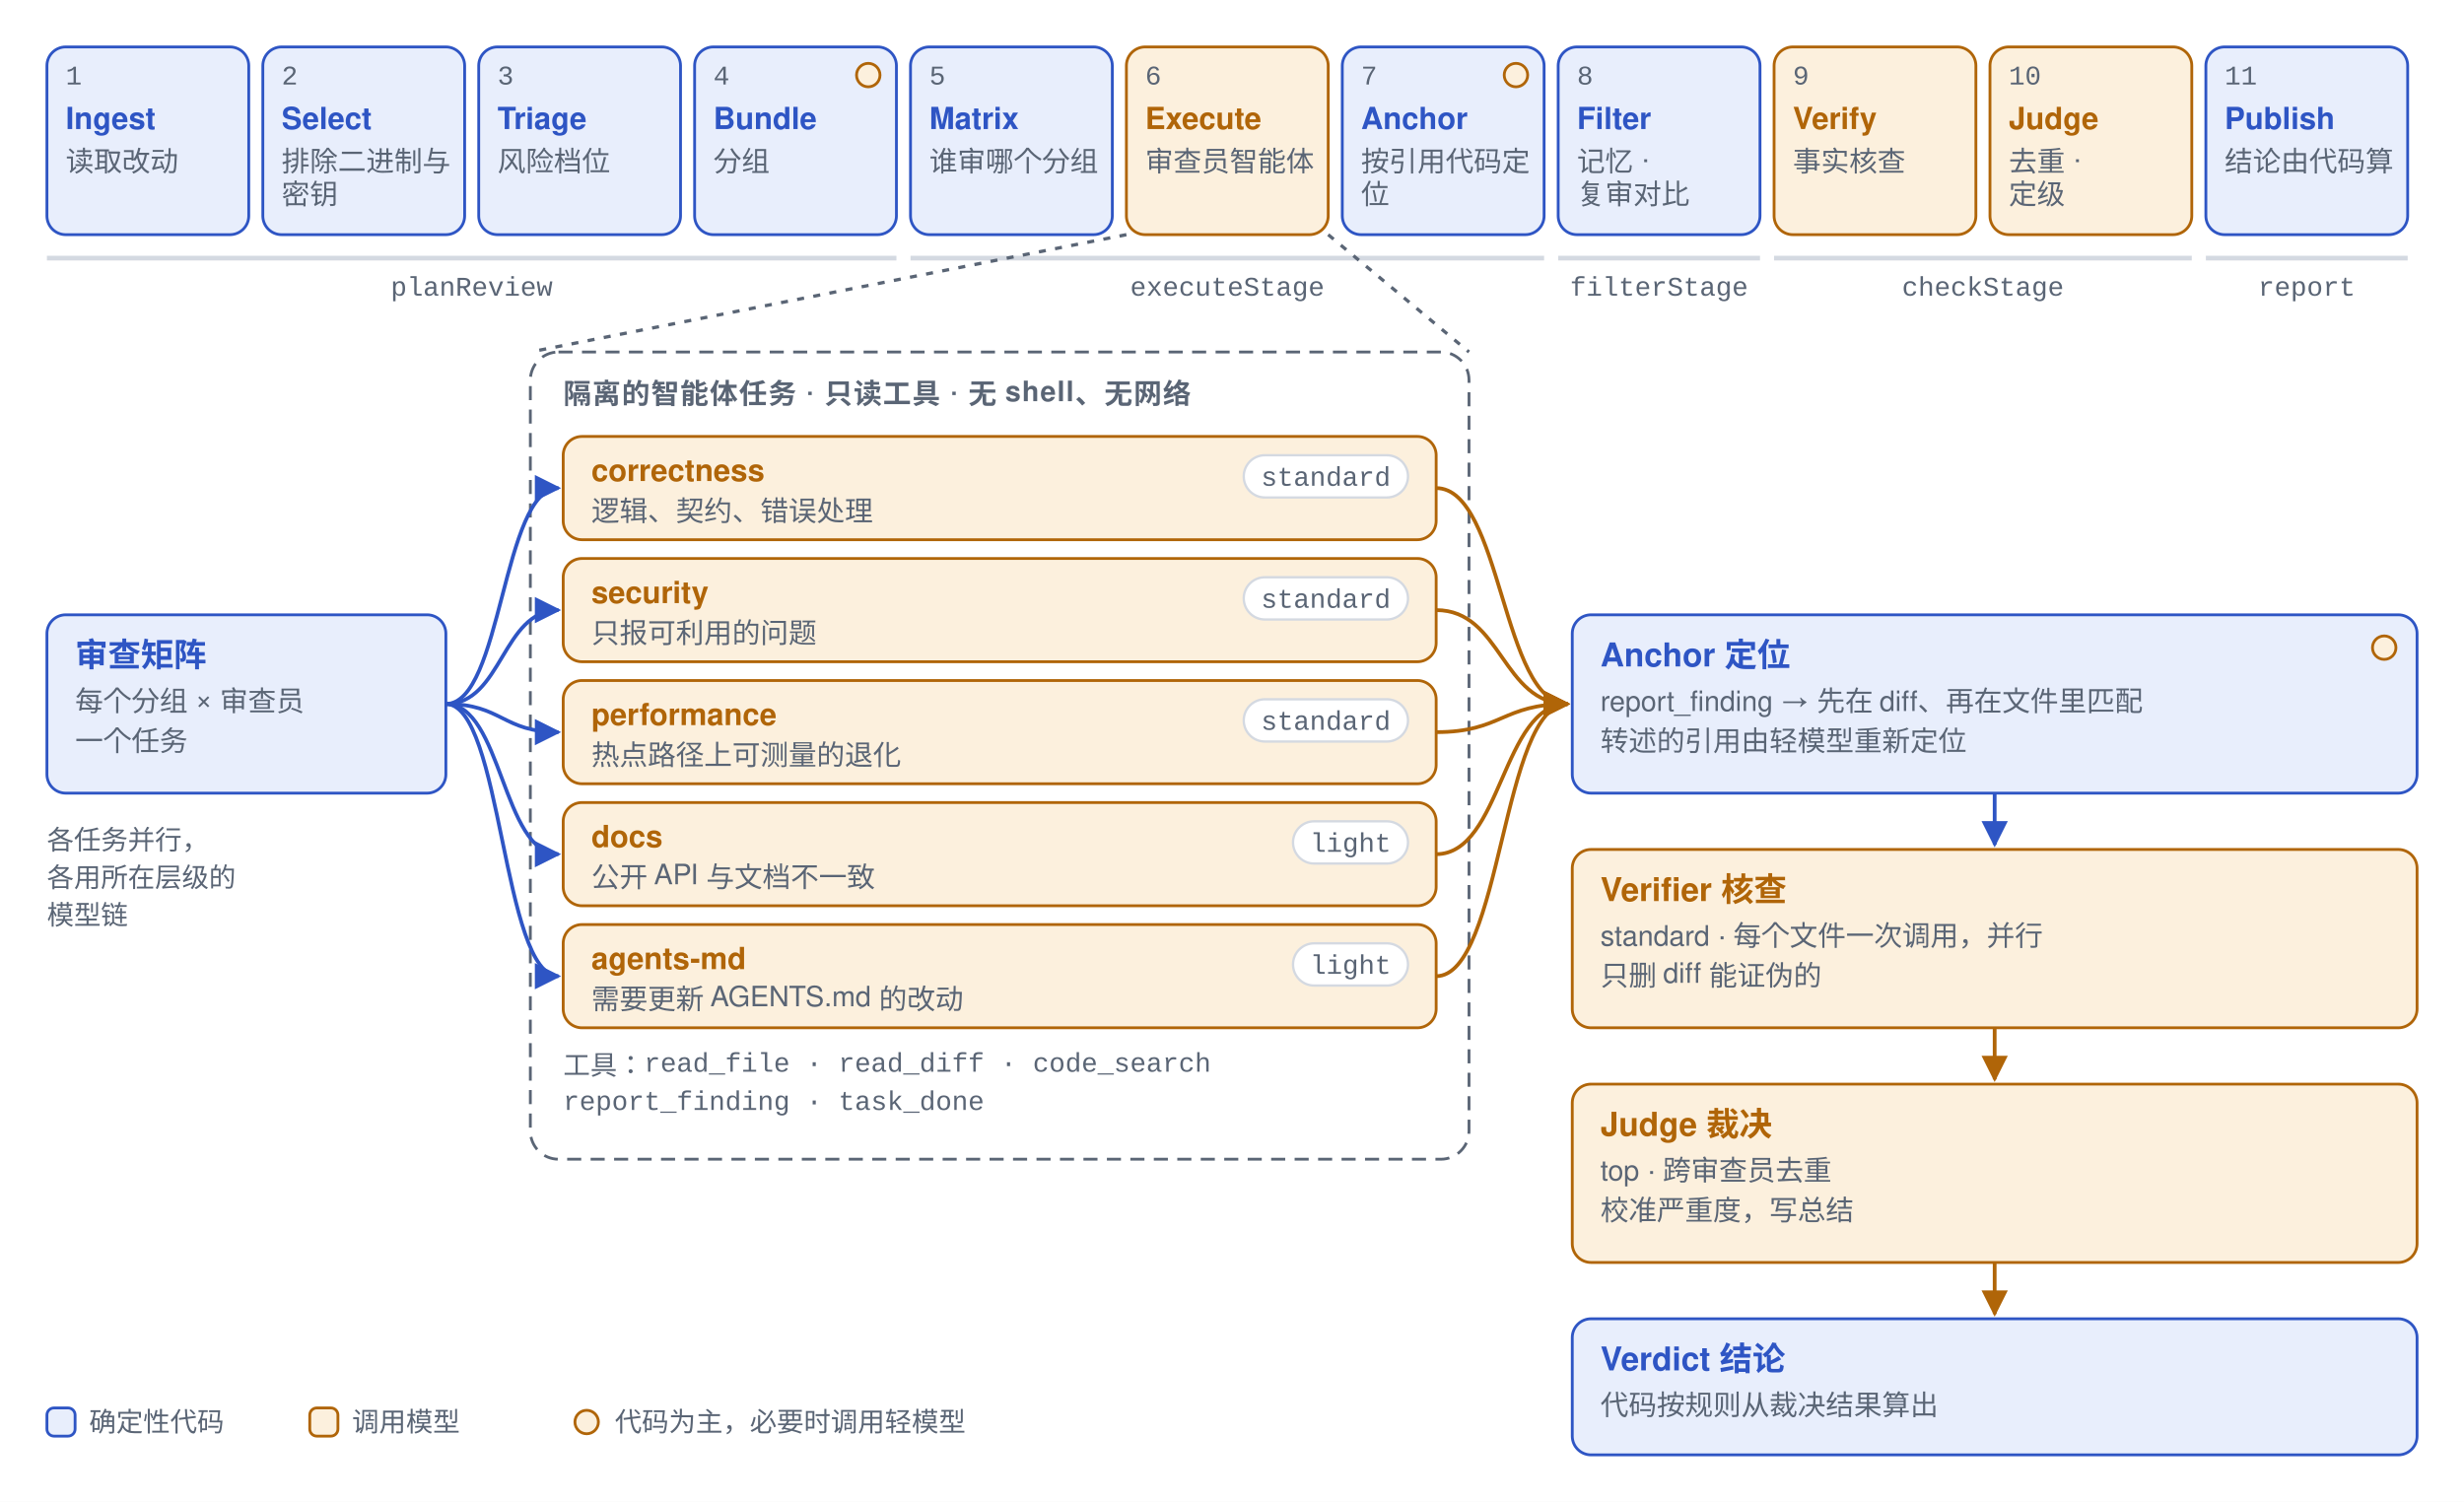
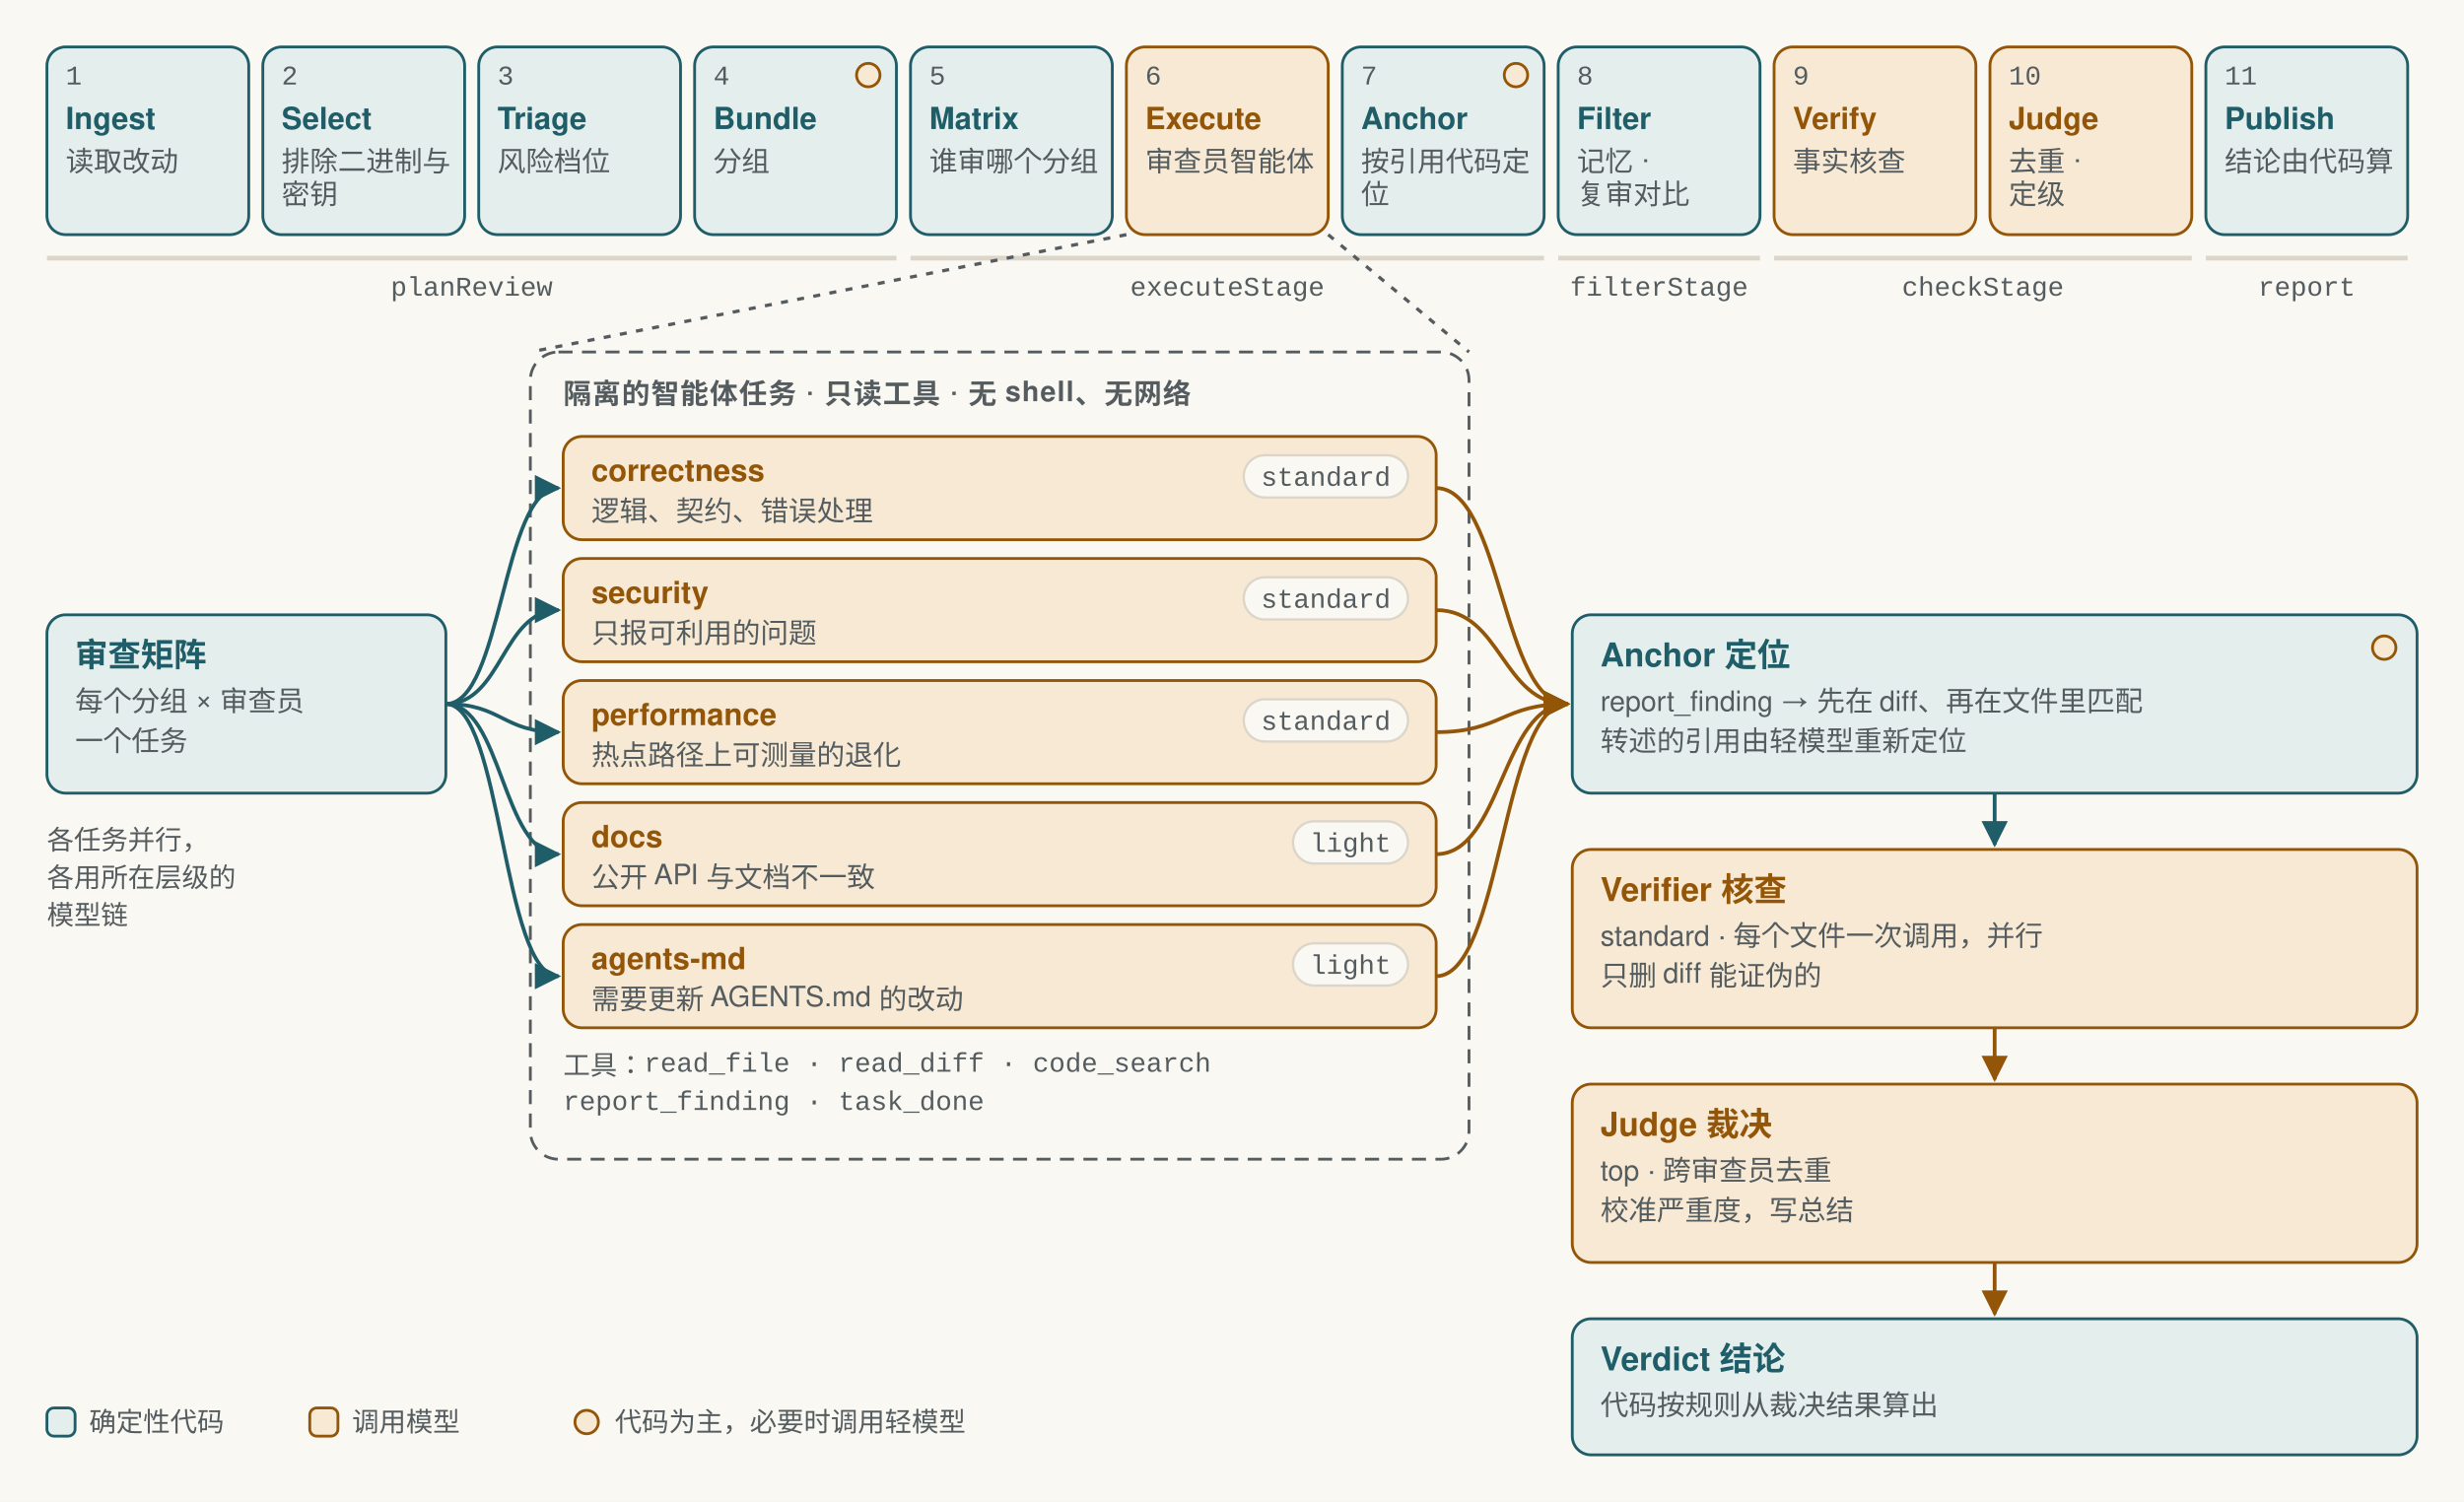
<svg xmlns="http://www.w3.org/2000/svg" viewBox="0 0 1050 640" width="1050" height="640" role="img" aria-label="ocra 审查阶段与智能体">
  <defs>
    <marker id="h-code" viewBox="0 0 10 10" refX="9" refY="5" markerWidth="7" markerHeight="7" orient="auto-start-reverse">
-       <path d="M0 0L10 5L0 10z" fill="#2e55c4" />
+       <path d="M0 0L10 5L0 10z" fill="#1f5d68" />
    </marker>
    <marker id="h-llm" viewBox="0 0 10 10" refX="9" refY="5" markerWidth="7" markerHeight="7" orient="auto-start-reverse">
-       <path d="M0 0L10 5L0 10z" fill="#b06508" />
+       <path d="M0 0L10 5L0 10z" fill="#935508" />
    </marker>
    <marker id="h-plain" viewBox="0 0 10 10" refX="9" refY="5" markerWidth="7" markerHeight="7" orient="auto-start-reverse">
-       <path d="M0 0L10 5L0 10z" fill="#5a6575" />
+       <path d="M0 0L10 5L0 10z" fill="#545c5f" />
    </marker>
    <style>
text{font-family:-apple-system, BlinkMacSystemFont, "Segoe UI", "PingFang SC", "Hiragino Sans GB", "Microsoft YaHei", "Noto Sans SC", Helvetica, Arial, sans-serif}
- .t-code{fill:#2e55c4;font-weight:600}.t-llm{fill:#b06508;font-weight:600}.t-plain{fill:#17202b;font-weight:600}
- .s{fill:#5a6575;font-size:12px}.m{fill:#5a6575;font-size:11.5px;font-family:ui-monospace, SFMono-Regular, Menlo, Consolas, "Liberation Mono", monospace}
- .l{fill:#5a6575;font-size:11.5px}.cap{fill:#5a6575;font-size:12px;font-weight:600;letter-spacing:.04em}
- .h{fill:#17202b;font-size:16px;font-weight:700}
- .b-code{fill:#e8eefc;stroke:#2e55c4;stroke-width:1.2}.b-llm{fill:#fcf0dd;stroke:#b06508;stroke-width:1.2}
- .b-plain{fill:#ffffff;stroke:#d4d9e1;stroke-width:1.2}
- .chip{fill:#ffffff;stroke:#d4d9e1;stroke-width:1}
- .g{fill:none;stroke:#5a6575;stroke-width:1.2;stroke-dasharray:6 4}.g2{fill:#f1f3f6;stroke:#d4d9e1;stroke-width:1.2}
- .a-code{fill:none;stroke:#2e55c4;stroke-width:1.6}.a-llm{fill:none;stroke:#b06508;stroke-width:1.6}.a-plain{fill:none;stroke:#5a6575;stroke-width:1.4}
- .br{fill:none;stroke:#d4d9e1;stroke-width:2}</style>
+ .t-code{fill:#1f5d68;font-weight:600}.t-llm{fill:#935508;font-weight:600}.t-plain{fill:#1c2226;font-weight:600}
+ .s{fill:#545c5f;font-size:12px}.m{fill:#545c5f;font-size:11.5px;font-family:ui-monospace, SFMono-Regular, Menlo, Consolas, "Liberation Mono", monospace}
+ .l{fill:#545c5f;font-size:11.5px}.cap{fill:#545c5f;font-size:12px;font-weight:600;letter-spacing:.04em}
+ .h{fill:#1c2226;font-size:16px;font-weight:700}
+ .b-code{fill:#e4eeec;stroke:#1f5d68;stroke-width:1.2}.b-llm{fill:#f7e9d3;stroke:#935508;stroke-width:1.2}
+ .b-plain{fill:#faf8f2;stroke:#dcd6ca;stroke-width:1.2}
+ .chip{fill:#faf8f2;stroke:#dcd6ca;stroke-width:1}
+ .g{fill:none;stroke:#545c5f;stroke-width:1.2;stroke-dasharray:6 4}.g2{fill:#f0ece3;stroke:#dcd6ca;stroke-width:1.2}
+ .a-code{fill:none;stroke:#1f5d68;stroke-width:1.6}.a-llm{fill:none;stroke:#935508;stroke-width:1.6}.a-plain{fill:none;stroke:#545c5f;stroke-width:1.4}
+ .br{fill:none;stroke:#dcd6ca;stroke-width:2}</style>
  </defs>
-   <rect width="1050" height="640" fill="#ffffff" />
+   <rect width="1050" height="640" fill="#faf8f2" />
  <rect x="20" y="20" width="86" height="80" rx="8" class="b-code" />
  <text x="28" y="36" class="m" text-anchor="start">1</text>
  <text x="28" y="55" class="t-code" font-size="13">Ingest</text>
  <text x="28" y="73" class="s" font-size="11">读取改动</text>
  <rect x="112" y="20" width="86" height="80" rx="8" class="b-code" />
  <text x="120" y="36" class="m" text-anchor="start">2</text>
  <text x="120" y="55" class="t-code" font-size="13">Select</text>
  <text x="120" y="73" class="s" font-size="11">排除二进制与</text>
  <text x="120" y="87" class="s" font-size="11">密钥</text>
  <rect x="204" y="20" width="86" height="80" rx="8" class="b-code" />
  <text x="212" y="36" class="m" text-anchor="start">3</text>
  <text x="212" y="55" class="t-code" font-size="13">Triage</text>
  <text x="212" y="73" class="s" font-size="11">风险档位</text>
  <rect x="296" y="20" width="86" height="80" rx="8" class="b-code" />
  <text x="304" y="36" class="m" text-anchor="start">4</text>
  <text x="304" y="55" class="t-code" font-size="13">Bundle</text>
  <text x="304" y="73" class="s" font-size="11">分组</text>
  <circle cx="370" cy="32" r="5" class="b-llm" />
  <rect x="388" y="20" width="86" height="80" rx="8" class="b-code" />
  <text x="396" y="36" class="m" text-anchor="start">5</text>
  <text x="396" y="55" class="t-code" font-size="13">Matrix</text>
  <text x="396" y="73" class="s" font-size="11">谁审哪个分组</text>
  <rect x="480" y="20" width="86" height="80" rx="8" class="b-llm" />
  <text x="488" y="36" class="m" text-anchor="start">6</text>
  <text x="488" y="55" class="t-llm" font-size="13">Execute</text>
  <text x="488" y="73" class="s" font-size="11">审查员智能体</text>
  <rect x="572" y="20" width="86" height="80" rx="8" class="b-code" />
  <text x="580" y="36" class="m" text-anchor="start">7</text>
  <text x="580" y="55" class="t-code" font-size="13">Anchor</text>
  <text x="580" y="73" class="s" font-size="11">按引用代码定</text>
  <text x="580" y="87" class="s" font-size="11">位</text>
  <circle cx="646" cy="32" r="5" class="b-llm" />
  <rect x="664" y="20" width="86" height="80" rx="8" class="b-code" />
  <text x="672" y="36" class="m" text-anchor="start">8</text>
  <text x="672" y="55" class="t-code" font-size="13">Filter</text>
  <text x="672" y="73" class="s" font-size="11">记忆 ·</text>
  <text x="672" y="87" class="s" font-size="11">复审对比</text>
  <rect x="756" y="20" width="86" height="80" rx="8" class="b-llm" />
  <text x="764" y="36" class="m" text-anchor="start">9</text>
  <text x="764" y="55" class="t-llm" font-size="13">Verify</text>
  <text x="764" y="73" class="s" font-size="11">事实核查</text>
  <rect x="848" y="20" width="86" height="80" rx="8" class="b-llm" />
  <text x="856" y="36" class="m" text-anchor="start">10</text>
  <text x="856" y="55" class="t-llm" font-size="13">Judge</text>
  <text x="856" y="73" class="s" font-size="11">去重 ·</text>
  <text x="856" y="87" class="s" font-size="11">定级</text>
  <rect x="940" y="20" width="86" height="80" rx="8" class="b-code" />
  <text x="948" y="36" class="m" text-anchor="start">11</text>
  <text x="948" y="55" class="t-code" font-size="13">Publish</text>
  <text x="948" y="73" class="s" font-size="11">结论由代码算</text>
  <path d="M20 110 L382 110" class="br" />
  <text x="201" y="126" class="m" text-anchor="middle">planReview</text>
  <path d="M388 110 L658 110" class="br" />
  <text x="523" y="126" class="m" text-anchor="middle">executeStage</text>
  <path d="M664 110 L750 110" class="br" />
  <text x="707" y="126" class="m" text-anchor="middle">filterStage</text>
  <path d="M756 110 L934 110" class="br" />
  <text x="845" y="126" class="m" text-anchor="middle">checkStage</text>
  <path d="M940 110 L1026 110" class="br" />
  <text x="983" y="126" class="m" text-anchor="middle">report</text>
  <path d="M480 100 L226 150 M566 100 L626 150" class="a-plain" stroke-dasharray="3 4" />
  <rect x="20" y="262" width="170" height="76" rx="8" class="b-code" />
  <text x="32" y="284" class="t-code" font-size="14">审查矩阵</text>
  <text x="32" y="303" class="s">每个分组 × 审查员</text>
  <text x="32" y="320" class="s">一个任务</text>
  <rect x="226" y="150" width="400" height="344" rx="12" class="g" />
  <text x="240" y="172" class="cap" text-anchor="start">隔离的智能体任务 · 只读工具 · 无 shell、无网络</text>
  <rect x="240" y="186" width="372" height="44" rx="8" class="b-llm" />
  <text x="252" y="205" class="t-llm" font-size="13">correctness</text>
  <text x="252" y="222" class="s" text-anchor="start">逻辑、契约、错误处理</text>
  <rect x="530" y="194" width="70" height="18" rx="9" class="chip" />
  <text x="565" y="207" class="m" text-anchor="middle">standard</text>
  <path d="M190 300 C214 300 214 208 238 208" class="a-code" marker-end="url(#h-code)" />
  <path d="M612 208 C640 208 640 300 668 300" class="a-llm" marker-end="url(#h-llm)" />
  <rect x="240" y="238" width="372" height="44" rx="8" class="b-llm" />
  <text x="252" y="257" class="t-llm" font-size="13">security</text>
  <text x="252" y="274" class="s" text-anchor="start">只报可利用的问题</text>
  <rect x="530" y="246" width="70" height="18" rx="9" class="chip" />
  <text x="565" y="259" class="m" text-anchor="middle">standard</text>
  <path d="M190 300 C214 300 214 260 238 260" class="a-code" marker-end="url(#h-code)" />
  <path d="M612 260 C640 260 640 300 668 300" class="a-llm" marker-end="url(#h-llm)" />
  <rect x="240" y="290" width="372" height="44" rx="8" class="b-llm" />
  <text x="252" y="309" class="t-llm" font-size="13">performance</text>
  <text x="252" y="326" class="s" text-anchor="start">热点路径上可测量的退化</text>
  <rect x="530" y="298" width="70" height="18" rx="9" class="chip" />
  <text x="565" y="311" class="m" text-anchor="middle">standard</text>
  <path d="M190 300 C214 300 214 312 238 312" class="a-code" marker-end="url(#h-code)" />
  <path d="M612 312 C640 312 640 300 668 300" class="a-llm" marker-end="url(#h-llm)" />
  <rect x="240" y="342" width="372" height="44" rx="8" class="b-llm" />
  <text x="252" y="361" class="t-llm" font-size="13">docs</text>
  <text x="252" y="378" class="s" text-anchor="start">公开 API 与文档不一致</text>
  <rect x="551" y="350" width="49" height="18" rx="9" class="chip" />
  <text x="575.5" y="363" class="m" text-anchor="middle">light</text>
  <path d="M190 300 C214 300 214 364 238 364" class="a-code" marker-end="url(#h-code)" />
  <path d="M612 364 C640 364 640 300 668 300" class="a-llm" marker-end="url(#h-llm)" />
  <rect x="240" y="394" width="372" height="44" rx="8" class="b-llm" />
  <text x="252" y="413" class="t-llm" font-size="13">agents-md</text>
  <text x="252" y="430" class="s" text-anchor="start">需要更新 AGENTS.md 的改动</text>
  <rect x="551" y="402" width="49" height="18" rx="9" class="chip" />
  <text x="575.5" y="415" class="m" text-anchor="middle">light</text>
  <path d="M190 300 C214 300 214 416 238 416" class="a-code" marker-end="url(#h-code)" />
  <path d="M612 416 C640 416 640 300 668 300" class="a-llm" marker-end="url(#h-llm)" />
  <text x="240" y="458" class="m" text-anchor="start">工具：read_file · read_diff · code_search</text>
  <text x="240" y="473" class="m" text-anchor="start">      report_finding · task_done</text>
  <text x="20" y="362" class="l" text-anchor="start">各任务并行，</text>
  <text x="20" y="378" class="l" text-anchor="start">各用所在层级的</text>
  <text x="20" y="394" class="l" text-anchor="start">模型链</text>
  <rect x="670" y="262" width="360" height="76" rx="8" class="b-code" />
  <text x="682" y="284" class="t-code" font-size="14">Anchor 定位</text>
  <text x="682" y="303" class="s">report_finding → 先在 diff、再在文件里匹配</text>
  <text x="682" y="320" class="s">转述的引用由轻模型重新定位</text>
  <circle cx="1016" cy="276" r="5" class="b-llm" />
  <path d="M850 338 L850 360" class="a-code" marker-end="url(#h-code)" />
  <rect x="670" y="362" width="360" height="76" rx="8" class="b-llm" />
  <text x="682" y="384" class="t-llm" font-size="14">Verifier 核查</text>
  <text x="682" y="403" class="s">standard · 每个文件一次调用，并行</text>
  <text x="682" y="420" class="s">只删 diff 能证伪的</text>
  <path d="M850 438 L850 460" class="a-llm" marker-end="url(#h-llm)" />
  <rect x="670" y="462" width="360" height="76" rx="8" class="b-llm" />
  <text x="682" y="484" class="t-llm" font-size="14">Judge 裁决</text>
  <text x="682" y="503" class="s">top · 跨审查员去重</text>
  <text x="682" y="520" class="s">校准严重度，写总结</text>
  <path d="M850 538 L850 560" class="a-llm" marker-end="url(#h-llm)" />
  <rect x="670" y="562" width="360" height="58" rx="8" class="b-code" />
  <text x="682" y="584" class="t-code" font-size="14">Verdict 结论</text>
  <text x="682" y="603" class="s">代码按规则从裁决结果算出</text>
  <rect x="20" y="600" width="12" height="12" rx="3" class="b-code" />
  <text x="38" y="610" class="l" text-anchor="start">确定性代码</text>
  <rect x="132" y="600" width="12" height="12" rx="3" class="b-llm" />
  <text x="150" y="610" class="l" text-anchor="start">调用模型</text>
  <circle cx="250" cy="606" r="5" class="b-llm" />
  <text x="262" y="610" class="l" text-anchor="start">代码为主，必要时调用轻模型</text>
</svg>
